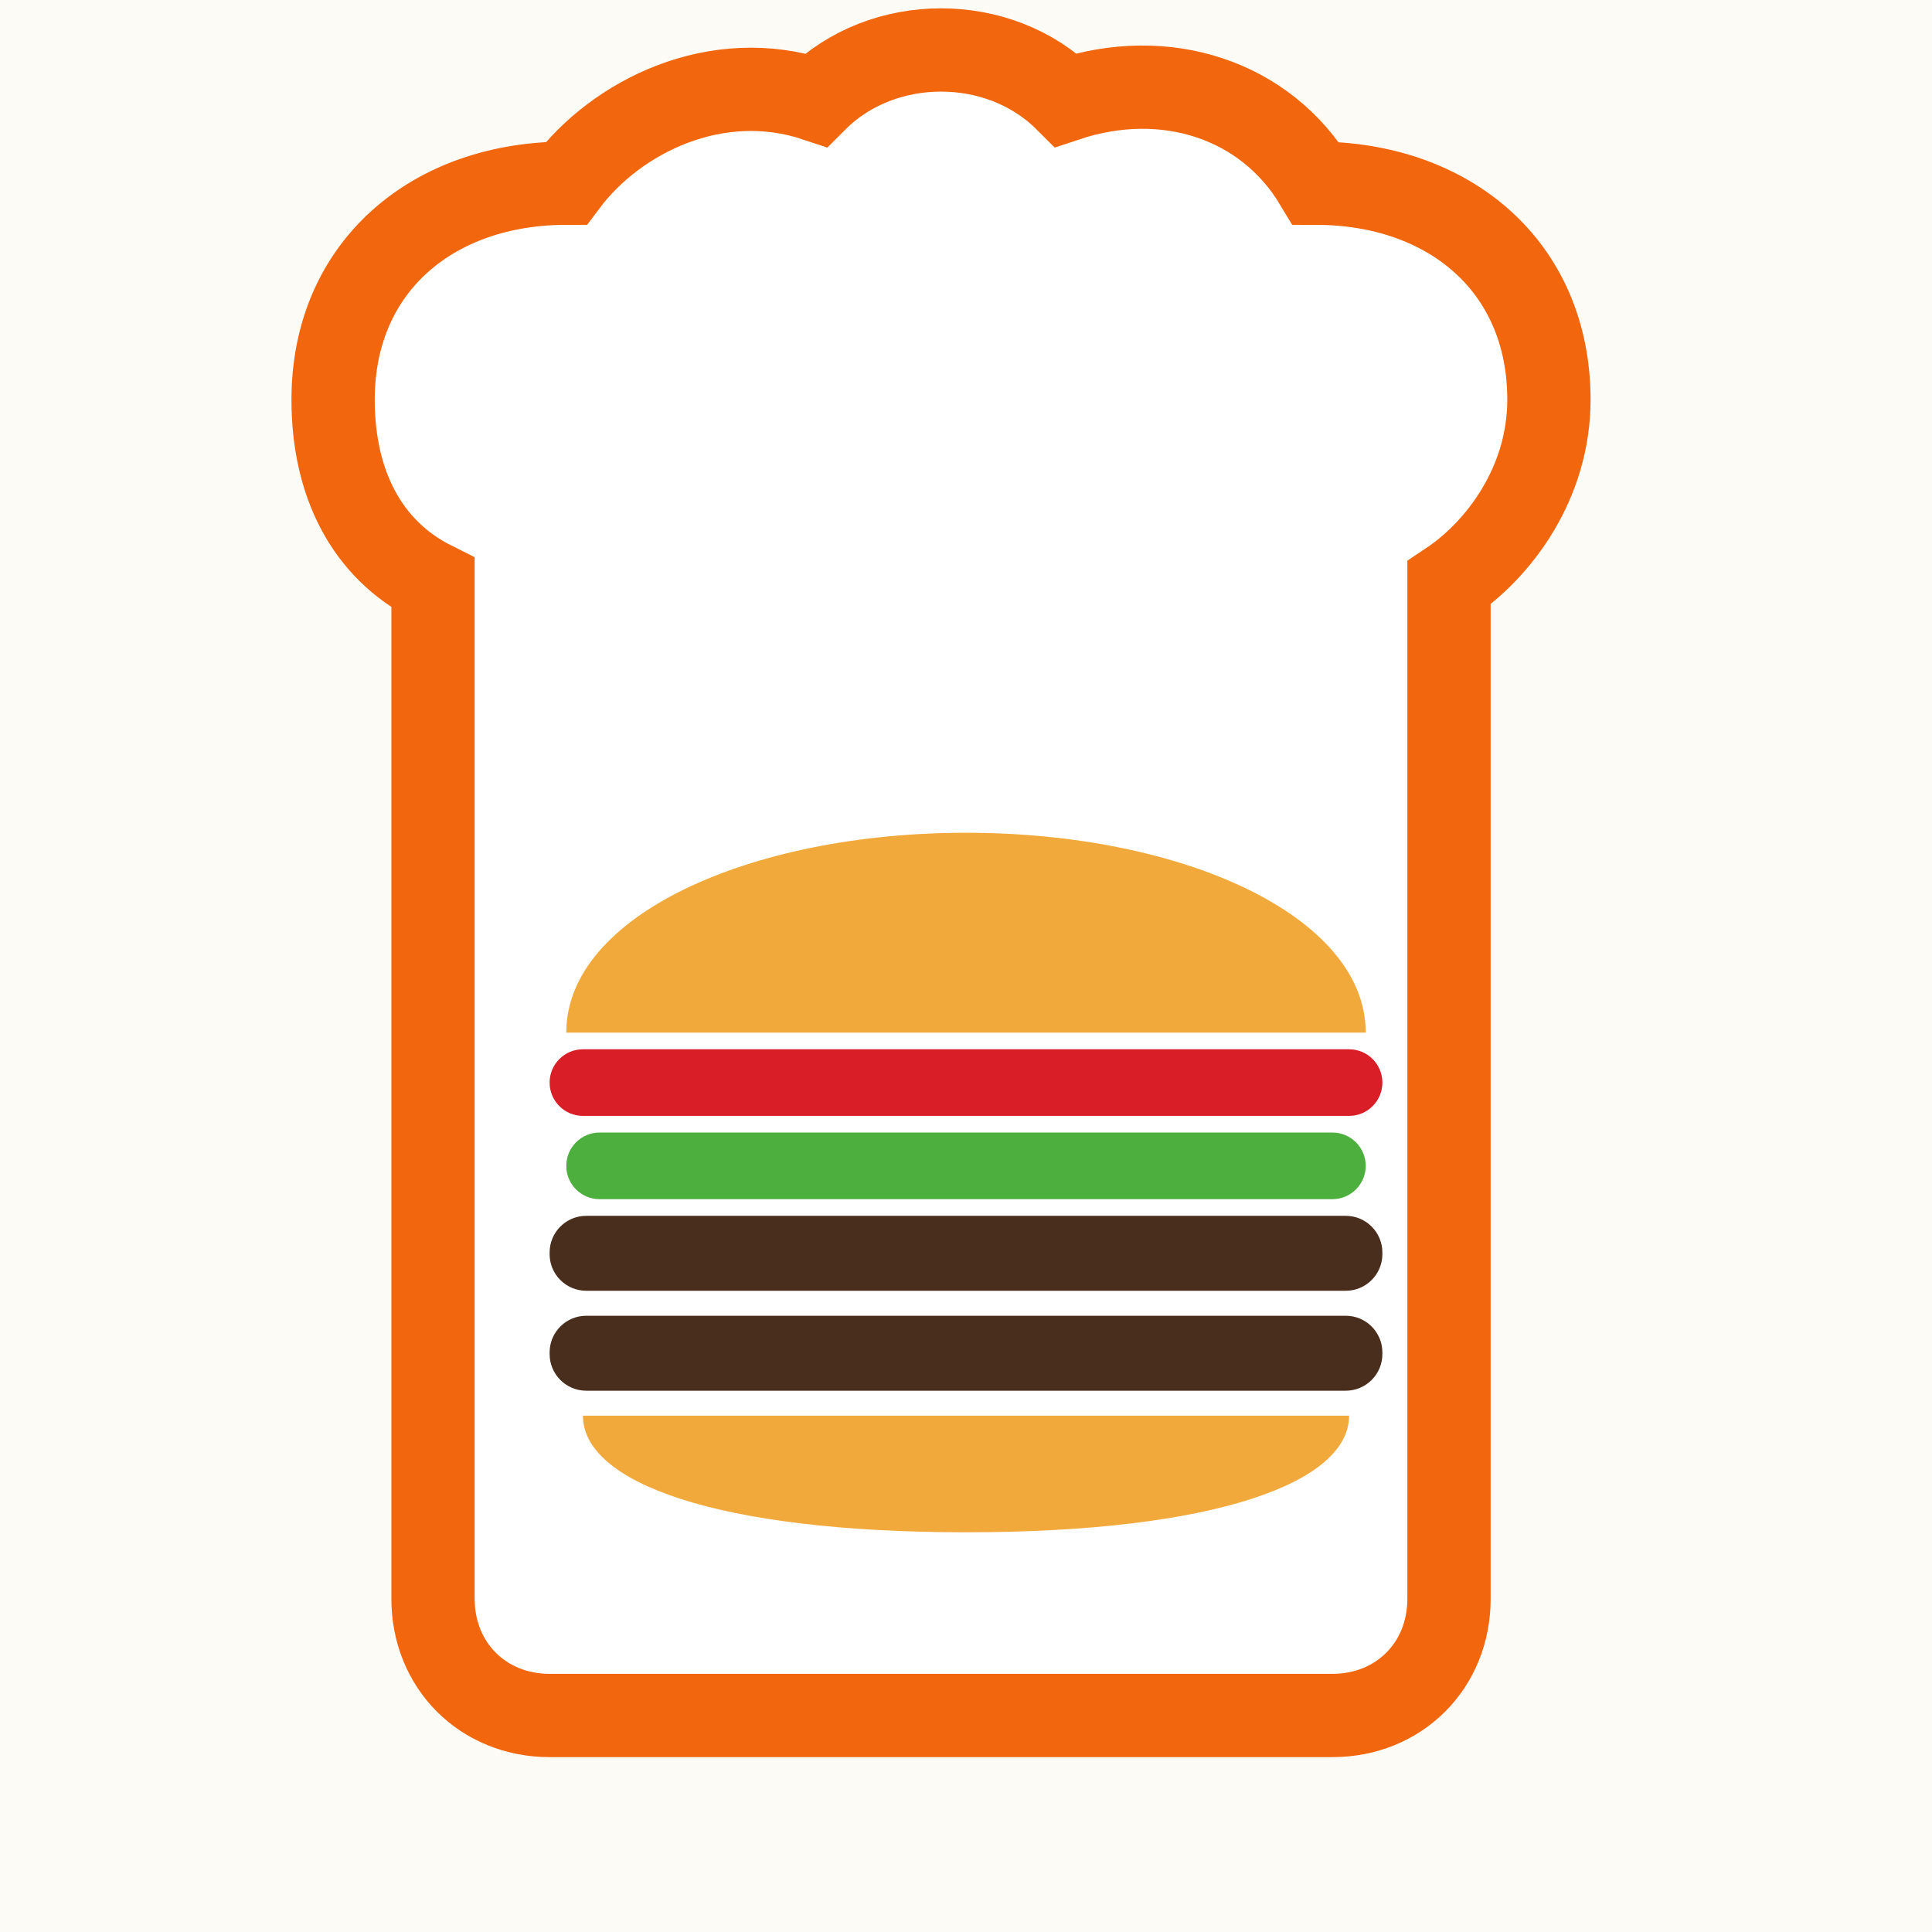
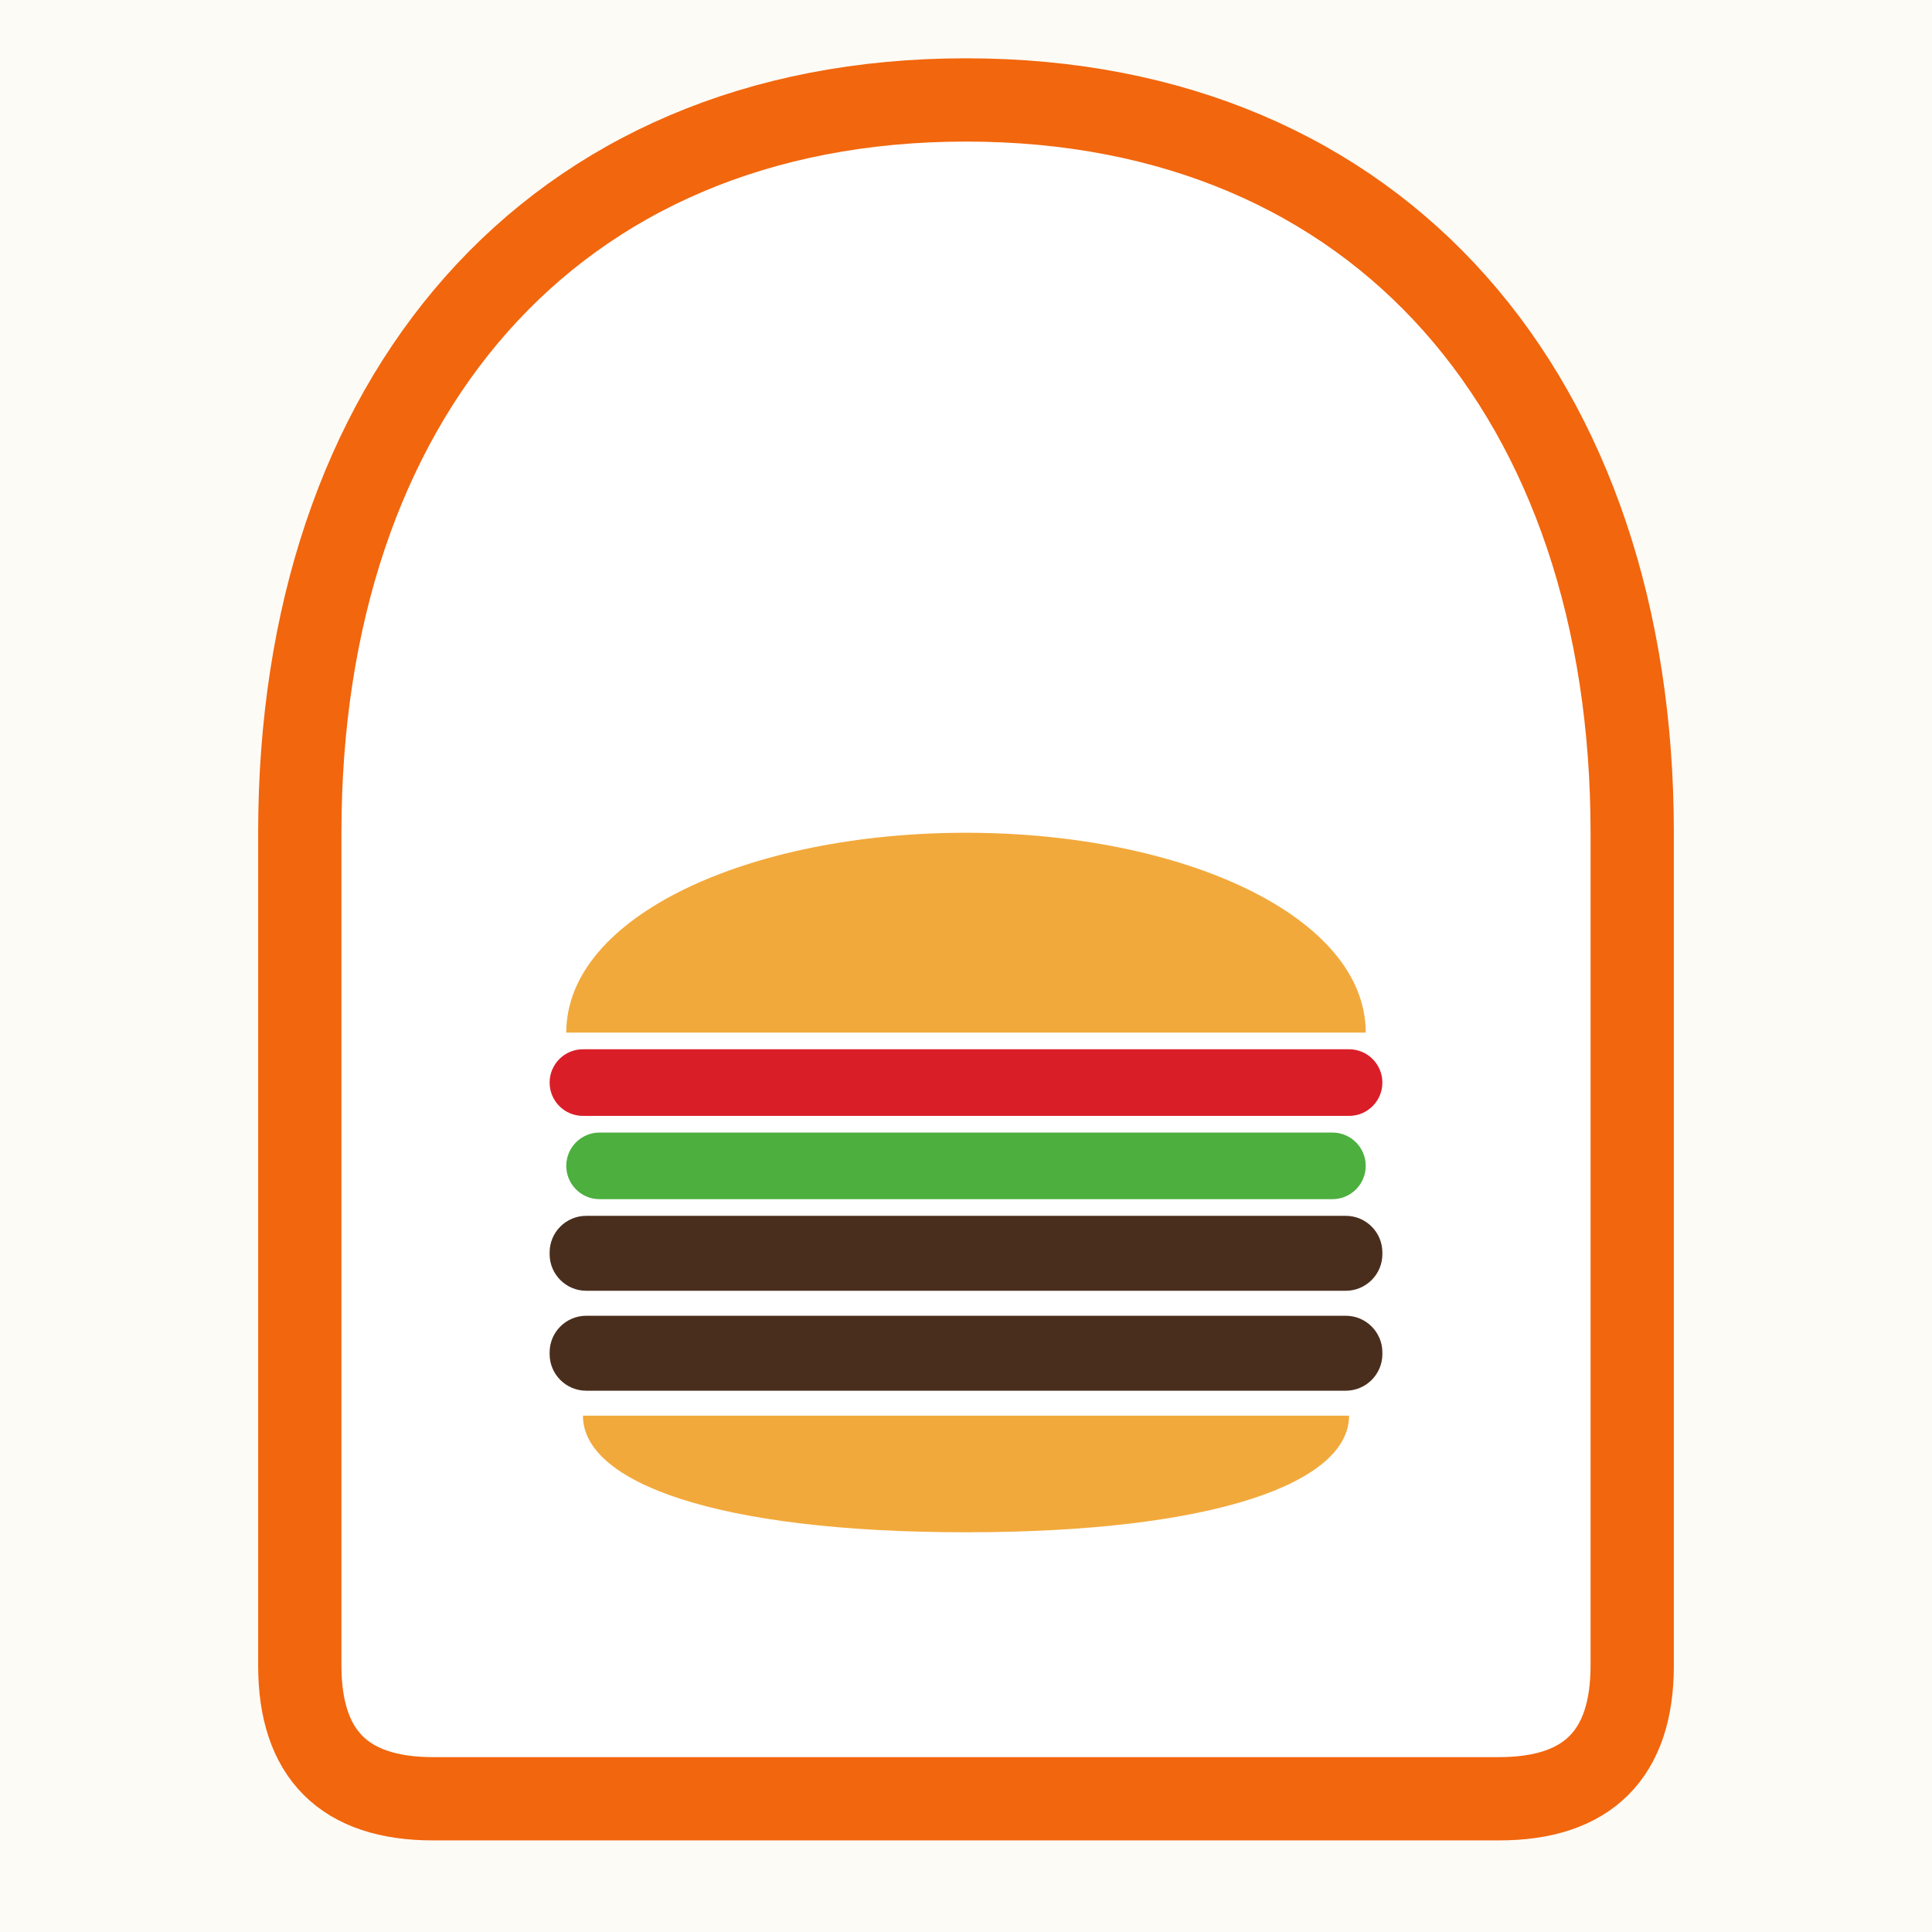
<svg xmlns="http://www.w3.org/2000/svg" viewBox="0 0 100 116" width="192" height="192">
  <rect x="-20" y="-10" width="140" height="140" fill="#FDFBF6" />
-   <path d="M12 24c0-8 6-13 14-13 3-4 9-7 15-5 4-4 11-4 15 0 6-2 12 0 15 5 8 0 14 5 14 13 0 5-3 9-6 11v61c0 4-3 7-7 7H25c-4 0-7-3-7-7V35c-4-2-6-6-6-11z" fill="#FFFFFF" stroke="#F2660D" stroke-width="5" />
+   <path d="M18 108L82 108Q90 108 90 100L90 50C90 24 75 6 50 6C25 6 10 24 10 50L10 100Q10 108 18 108Z" fill="#FFFFFF" stroke="#F2660D" stroke-width="5" />
  <path d="M26 62c0-7 11-12 24-12s24 5 24 12z" fill="#F2A93B" />
  <rect x="25" y="63" width="50" height="4" rx="2" fill="#DA1E28" />
  <rect x="26" y="68" width="48" height="4" rx="2" fill="#4CAF3E" />
  <rect x="25" y="73" width="50" height="4.5" rx="2.2" fill="#4A2E1D" />
  <rect x="25" y="79" width="50" height="4.5" rx="2.2" fill="#4A2E1D" />
  <path d="M27 85h46c0 4-8 7-23 7s-23-3-23-7z" fill="#F2A93B" />
</svg>
